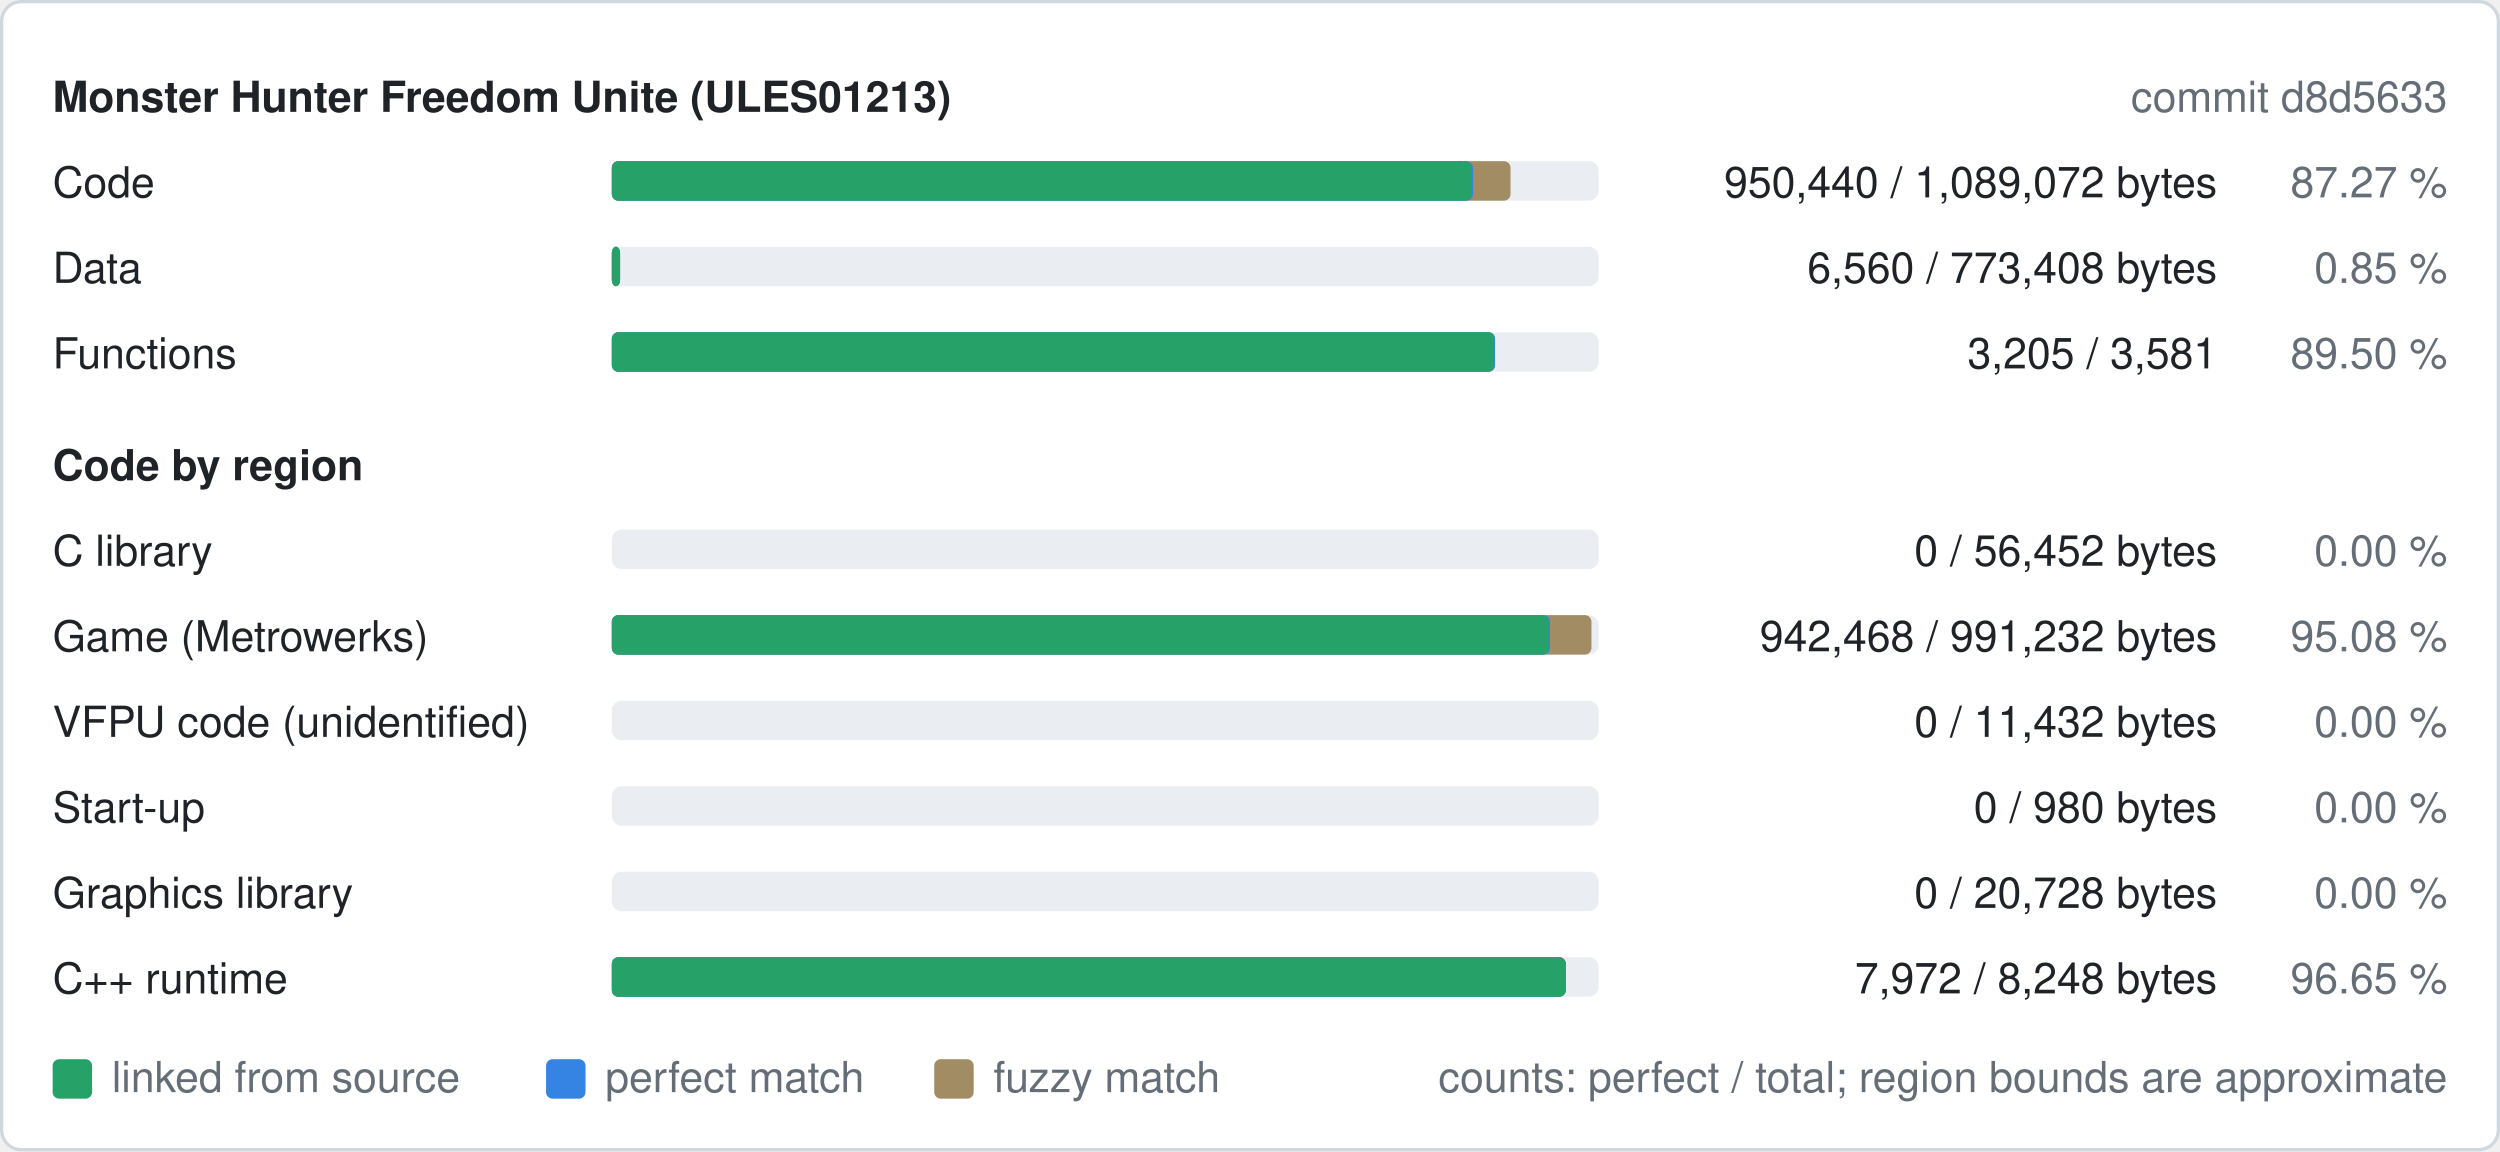
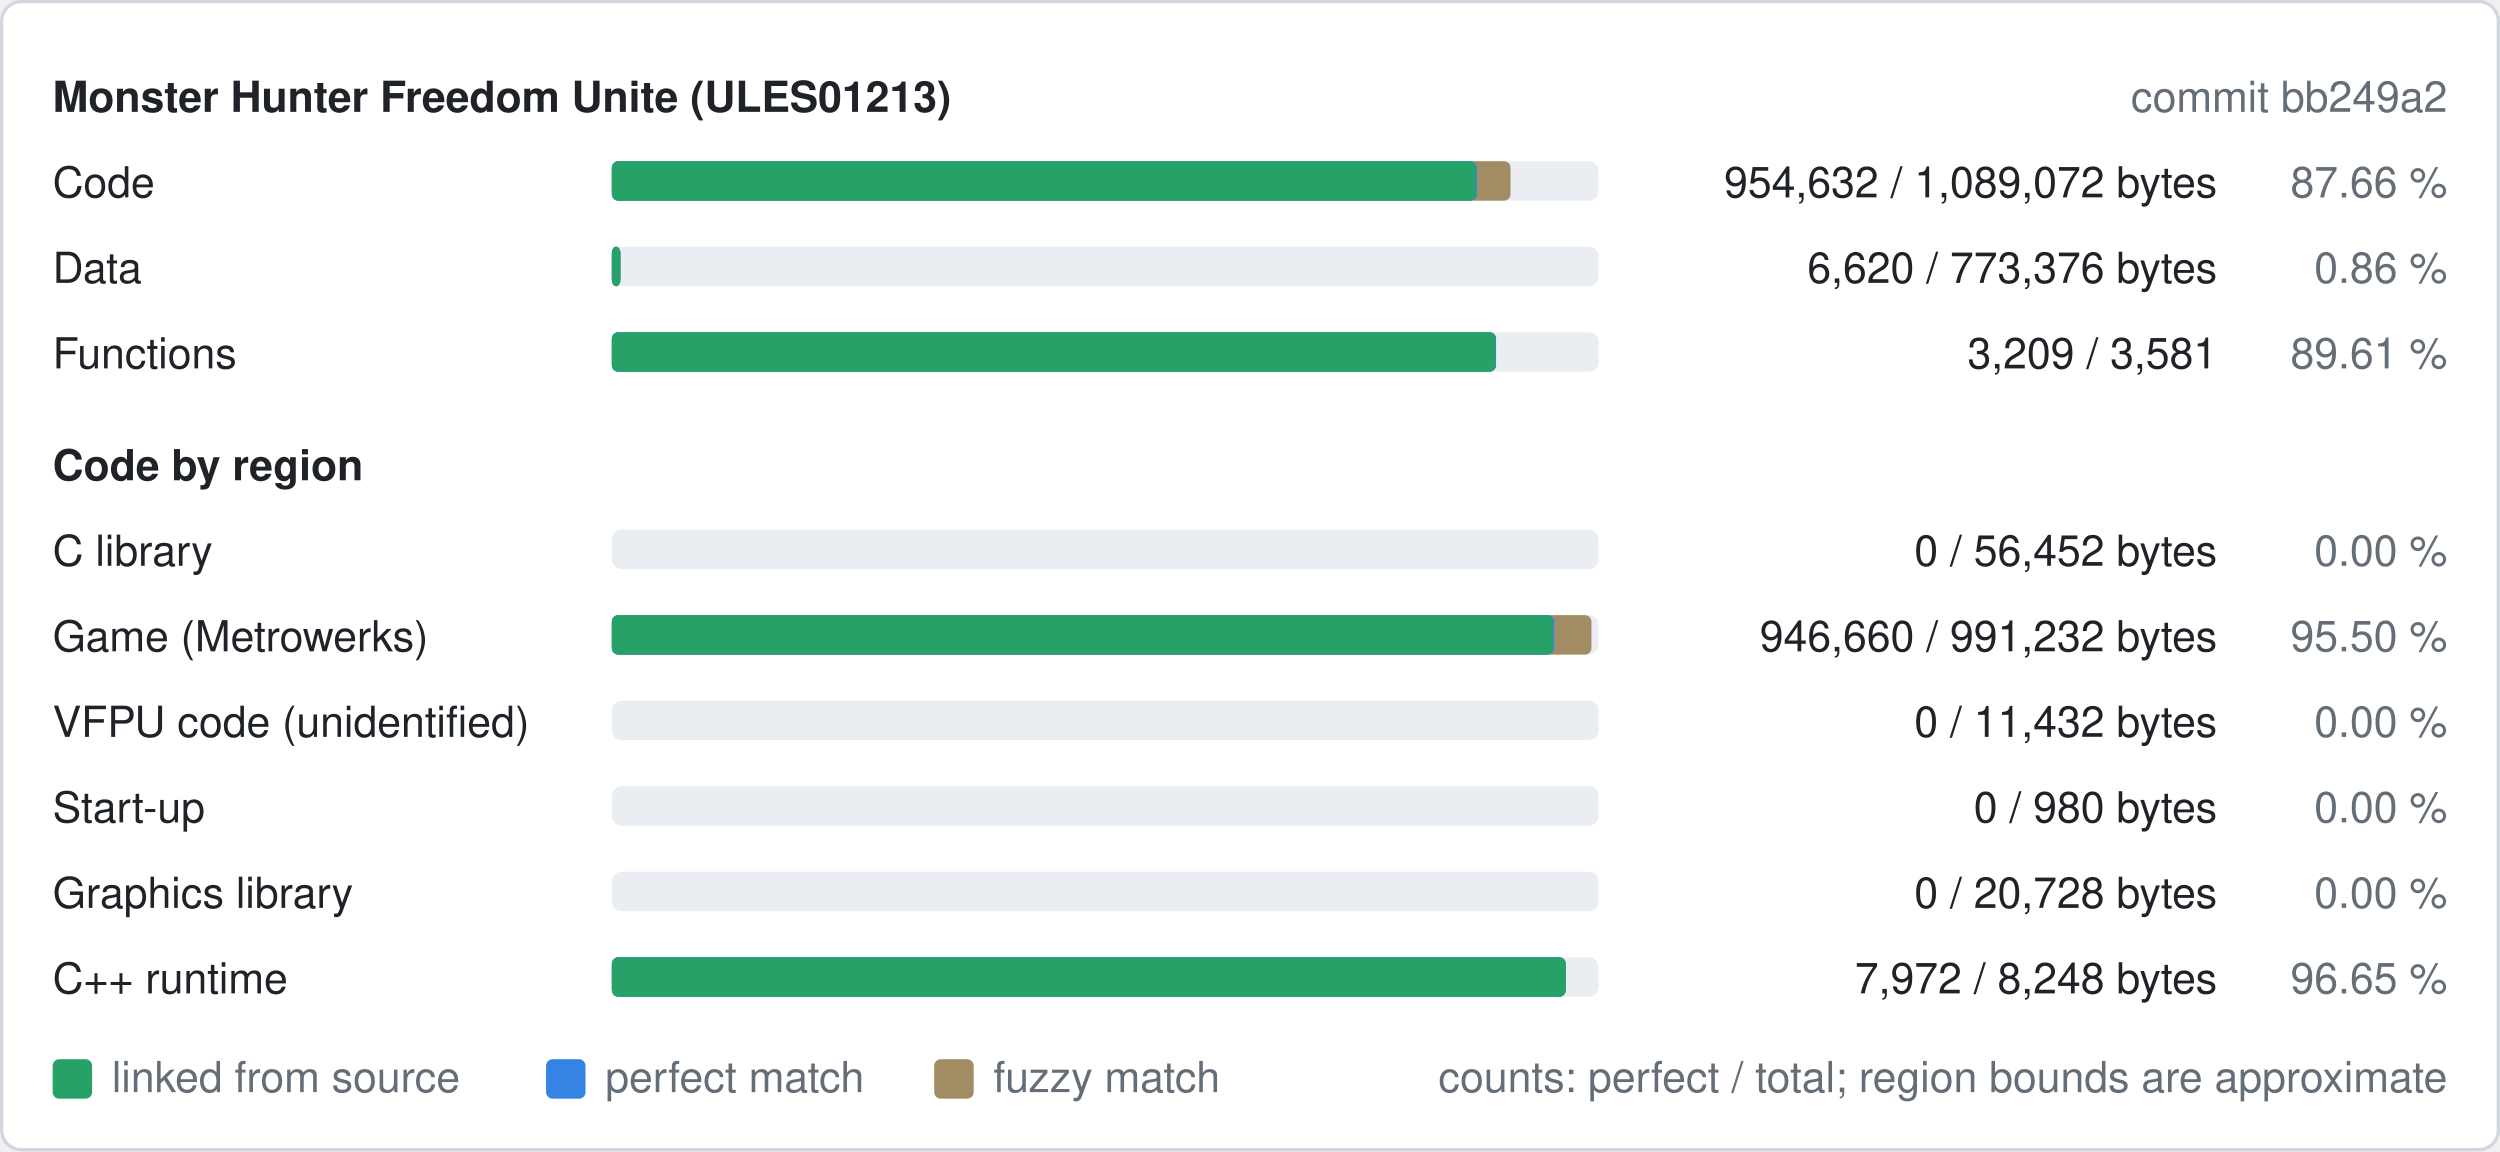
<svg xmlns="http://www.w3.org/2000/svg" width="760" height="350" viewBox="0 0 760 350" role="img" aria-label="Decompilation progress of ULES01213">
  <style>
text{font-family:-apple-system,BlinkMacSystemFont,"Segoe UI",Helvetica,Arial,sans-serif;font-size:13px}
.b{font-weight:600}
.bg{fill:#ffffff;stroke:#d0d7de}.t{fill:#1f2328}.m{fill:#656d76}.track{fill:#eaeef2}.fuzzy{fill:#a28c64}.perfect{fill:#3584e4}.linked{fill:#26a269}
@media (prefers-color-scheme: dark){.bg{fill:#0d1117;stroke:#30363d}.t{fill:#e6edf3}.m{fill:#8d96a0}.track{fill:#21262d}.fuzzy{fill:#a28c64}.perfect{fill:#3584e4}.linked{fill:#2ec27e}}
</style>
  <rect class="bg" x="0.5" y="0.5" width="759" height="349" rx="6" />
  <text class="t b" x="16" y="34">Monster Hunter Freedom Unite (ULES01213)</text>
-   <text class="m" x="744" y="34" text-anchor="end">commit d8d5633</text>
+   <text class="m" x="744" y="34" text-anchor="end">commit bb249a2</text>
  <text class="t" x="16" y="60">Code</text>
  <rect class="track" x="186" y="49" width="300" height="12" rx="3" />
  <rect class="fuzzy" x="186" y="49" width="273.2" height="12" rx="2" />
-   <rect class="perfect" x="186" y="49" width="261.8" height="12" rx="2" />
-   <rect class="linked" x="186" y="49" width="261.4" height="12" rx="2" />
-   <text class="t" x="674" y="60" text-anchor="end">950,440 / 1,089,072 bytes</text>
-   <text class="m" x="744" y="60" text-anchor="end">87.27 %</text>
+   <rect class="perfect" x="186" y="49" width="263.0" height="12" rx="2" />
+   <rect class="linked" x="186" y="49" width="262.6" height="12" rx="2" />
+   <text class="t" x="674" y="60" text-anchor="end">954,632 / 1,089,072 bytes</text>
+   <text class="m" x="744" y="60" text-anchor="end">87.66 %</text>
  <text class="t" x="16" y="86">Data</text>
  <rect class="track" x="186" y="75" width="300" height="12" rx="3" />
-   <rect class="fuzzy" x="186" y="75" width="2.5" height="12" rx="2" />
-   <rect class="perfect" x="186" y="75" width="2.5" height="12" rx="2" />
-   <rect class="linked" x="186" y="75" width="2.5" height="12" rx="2" />
-   <text class="t" x="674" y="86" text-anchor="end">6,560 / 773,408 bytes</text>
-   <text class="m" x="744" y="86" text-anchor="end">0.85 %</text>
+   <rect class="fuzzy" x="186" y="75" width="2.6" height="12" rx="2" />
+   <rect class="perfect" x="186" y="75" width="2.6" height="12" rx="2" />
+   <rect class="linked" x="186" y="75" width="2.6" height="12" rx="2" />
+   <text class="t" x="674" y="86" text-anchor="end">6,620 / 773,376 bytes</text>
+   <text class="m" x="744" y="86" text-anchor="end">0.86 %</text>
  <text class="t" x="16" y="112">Functions</text>
  <rect class="track" x="186" y="101" width="300" height="12" rx="3" />
-   <rect class="fuzzy" x="186" y="101" width="268.5" height="12" rx="2" />
-   <rect class="perfect" x="186" y="101" width="268.5" height="12" rx="2" />
-   <rect class="linked" x="186" y="101" width="268.3" height="12" rx="2" />
-   <text class="t" x="674" y="112" text-anchor="end">3,205 / 3,581</text>
-   <text class="m" x="744" y="112" text-anchor="end">89.50 %</text>
+   <rect class="fuzzy" x="186" y="101" width="268.8" height="12" rx="2" />
+   <rect class="perfect" x="186" y="101" width="268.8" height="12" rx="2" />
+   <rect class="linked" x="186" y="101" width="268.7" height="12" rx="2" />
+   <text class="t" x="674" y="112" text-anchor="end">3,209 / 3,581</text>
+   <text class="m" x="744" y="112" text-anchor="end">89.61 %</text>
  <text class="t b" x="16" y="146">Code by region</text>
  <text class="t" x="16" y="172">C library</text>
  <rect class="track" x="186" y="161" width="300" height="12" rx="3" />
  <text class="t" x="674" y="172" text-anchor="end">0 / 56,452 bytes</text>
  <text class="m" x="744" y="172" text-anchor="end">0.00 %</text>
  <text class="t" x="16" y="198">Game (Metrowerks)</text>
  <rect class="track" x="186" y="187" width="300" height="12" rx="3" />
  <rect class="fuzzy" x="186" y="187" width="297.8" height="12" rx="2" />
-   <rect class="perfect" x="186" y="187" width="285.2" height="12" rx="2" />
-   <rect class="linked" x="186" y="187" width="284.8" height="12" rx="2" />
-   <text class="t" x="674" y="198" text-anchor="end">942,468 / 991,232 bytes</text>
-   <text class="m" x="744" y="198" text-anchor="end">95.08 %</text>
+   <rect class="perfect" x="186" y="187" width="286.5" height="12" rx="2" />
+   <rect class="linked" x="186" y="187" width="286.1" height="12" rx="2" />
+   <text class="t" x="674" y="198" text-anchor="end">946,660 / 991,232 bytes</text>
+   <text class="m" x="744" y="198" text-anchor="end">95.50 %</text>
  <text class="t" x="16" y="224">VFPU code (unidentified)</text>
  <rect class="track" x="186" y="213" width="300" height="12" rx="3" />
  <text class="t" x="674" y="224" text-anchor="end">0 / 11,432 bytes</text>
  <text class="m" x="744" y="224" text-anchor="end">0.00 %</text>
  <text class="t" x="16" y="250">Start-up</text>
  <rect class="track" x="186" y="239" width="300" height="12" rx="3" />
  <text class="t" x="674" y="250" text-anchor="end">0 / 980 bytes</text>
  <text class="m" x="744" y="250" text-anchor="end">0.00 %</text>
  <text class="t" x="16" y="276">Graphics library</text>
  <rect class="track" x="186" y="265" width="300" height="12" rx="3" />
  <text class="t" x="674" y="276" text-anchor="end">0 / 20,728 bytes</text>
  <text class="m" x="744" y="276" text-anchor="end">0.00 %</text>
  <text class="t" x="16" y="302">C++ runtime</text>
  <rect class="track" x="186" y="291" width="300" height="12" rx="3" />
  <rect class="fuzzy" x="186" y="291" width="290.0" height="12" rx="2" />
  <rect class="perfect" x="186" y="291" width="290.0" height="12" rx="2" />
  <rect class="linked" x="186" y="291" width="290.0" height="12" rx="2" />
  <text class="t" x="674" y="302" text-anchor="end">7,972 / 8,248 bytes</text>
  <text class="m" x="744" y="302" text-anchor="end">96.65 %</text>
  <rect class="linked" x="16" y="322" width="12" height="12" rx="2" />
  <text class="m" x="34" y="332">linked from source</text>
  <rect class="perfect" x="166" y="322" width="12" height="12" rx="2" />
  <text class="m" x="184" y="332">perfect match</text>
  <rect class="fuzzy" x="284" y="322" width="12" height="12" rx="2" />
  <text class="m" x="302" y="332">fuzzy match</text>
  <text class="m" x="744" y="332" text-anchor="end">counts: perfect / total; region bounds are approximate</text>
</svg>
